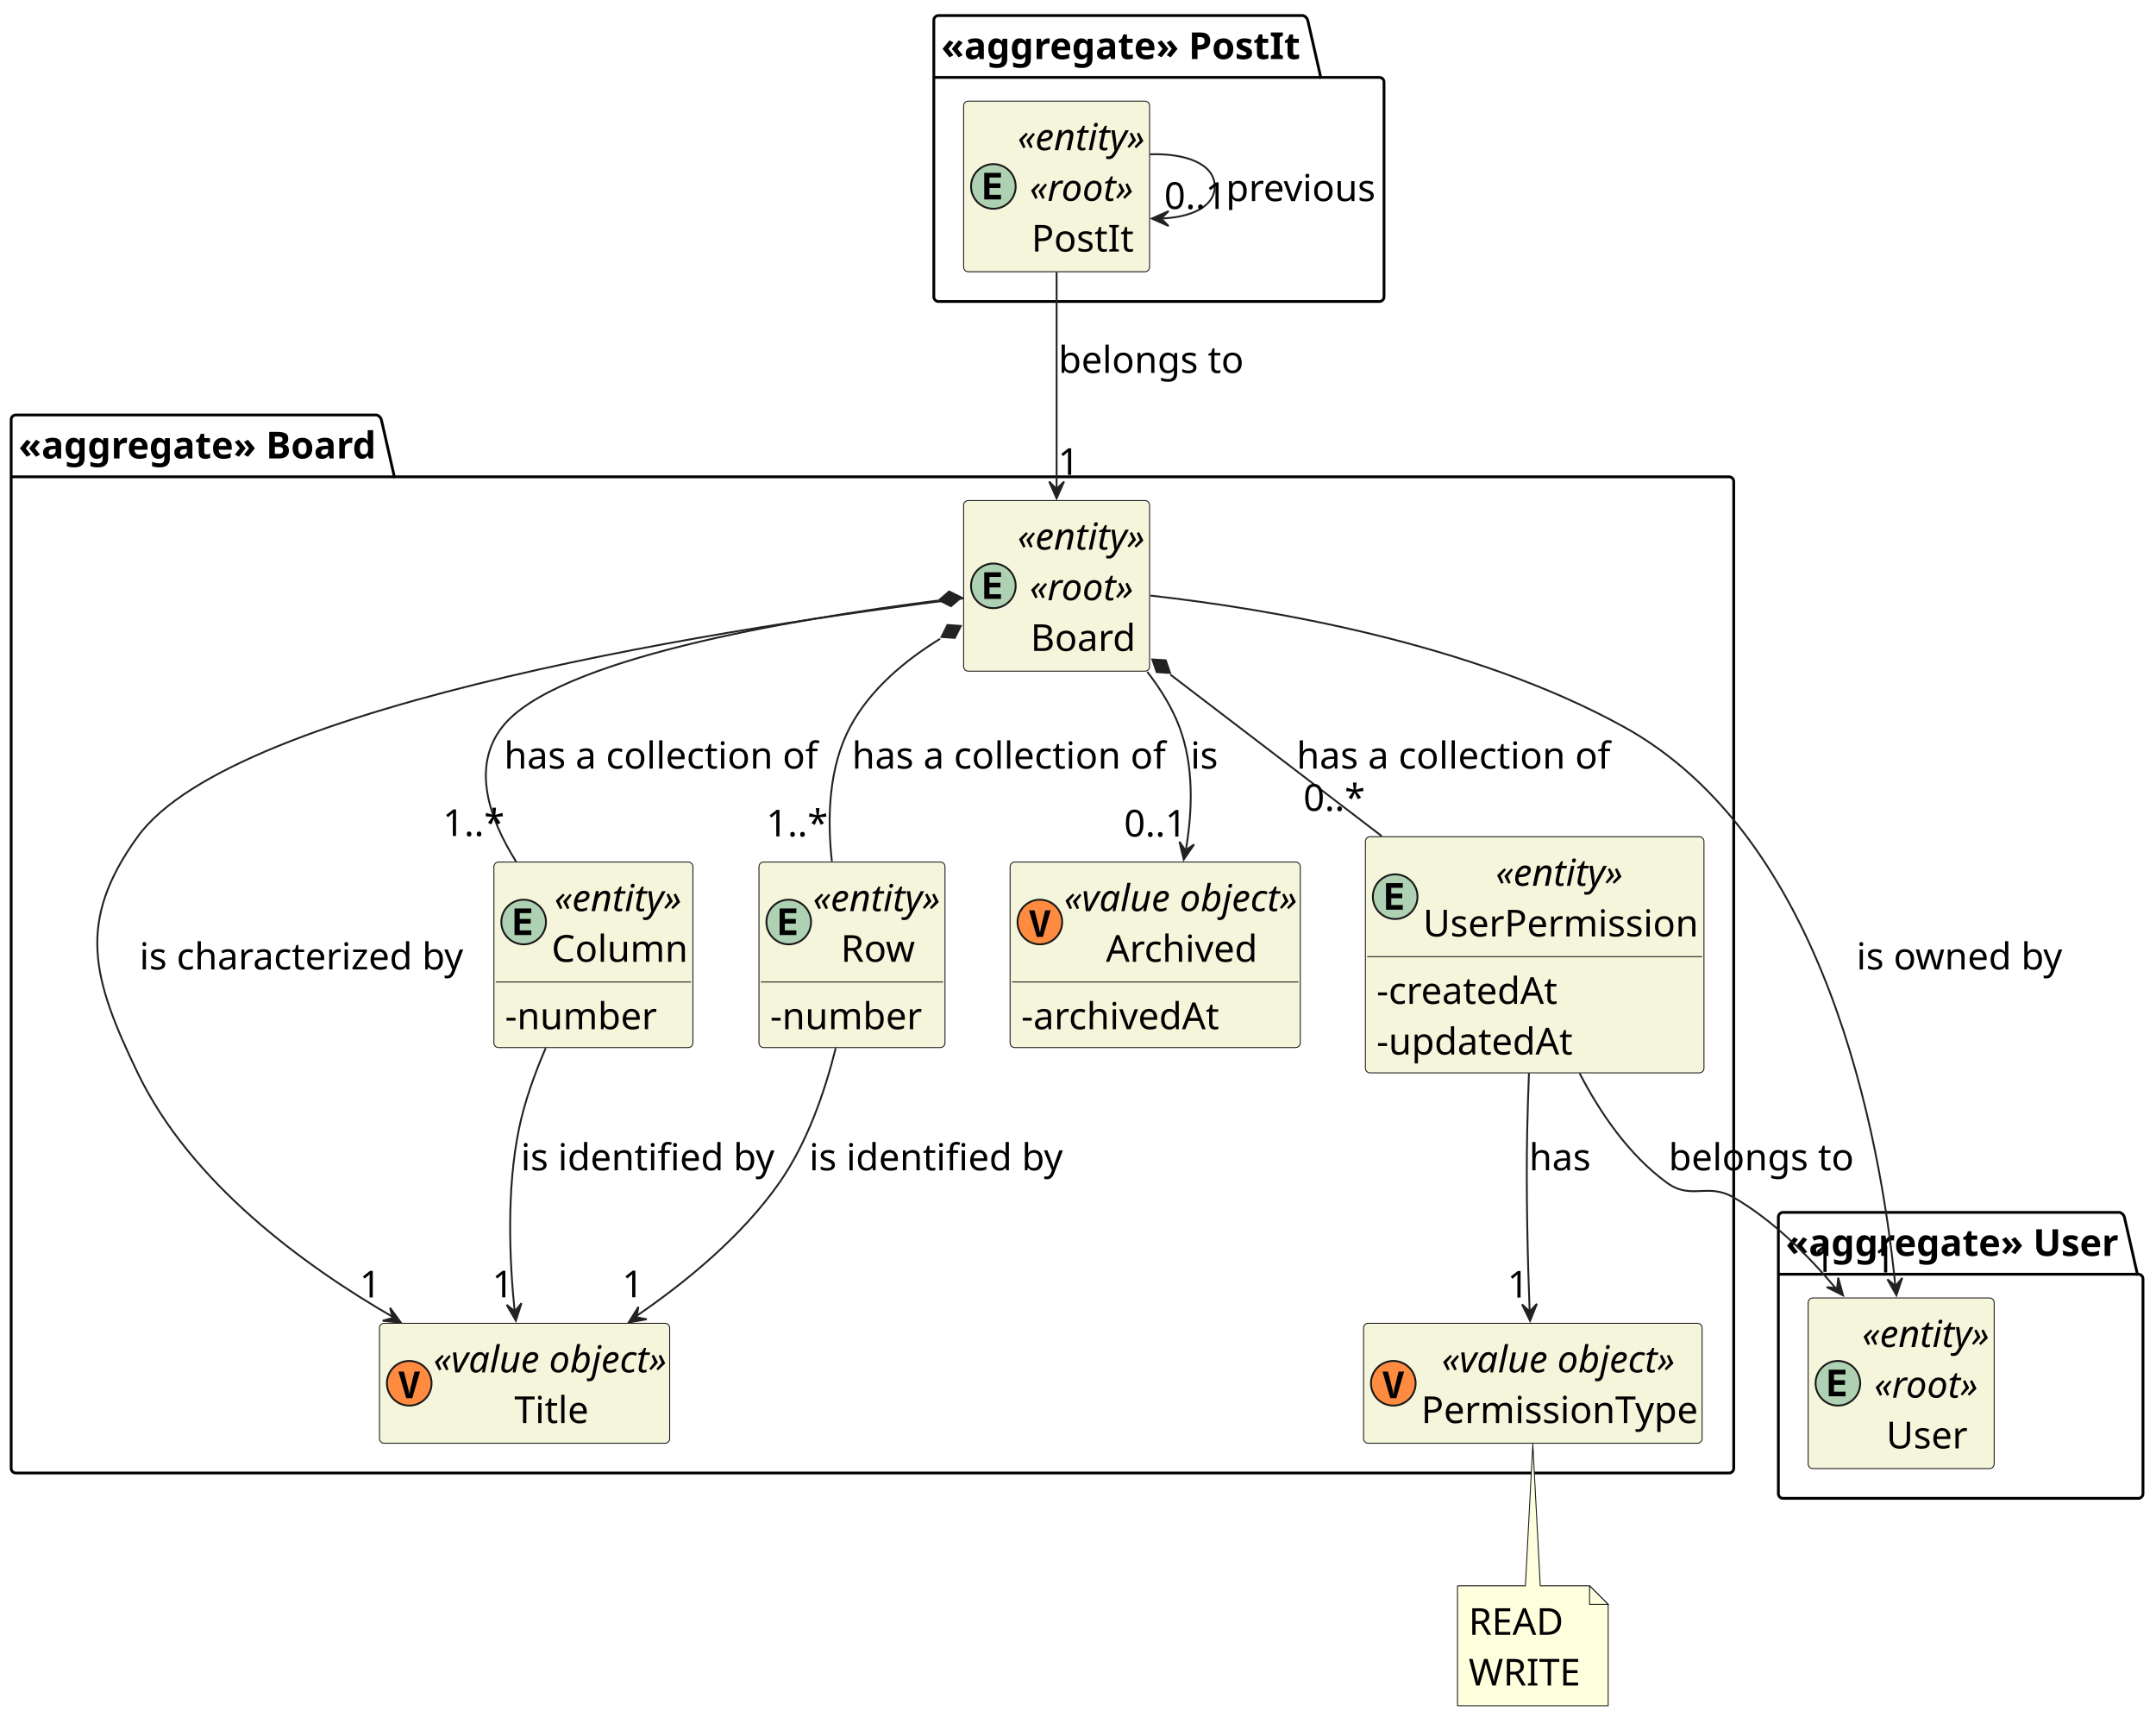
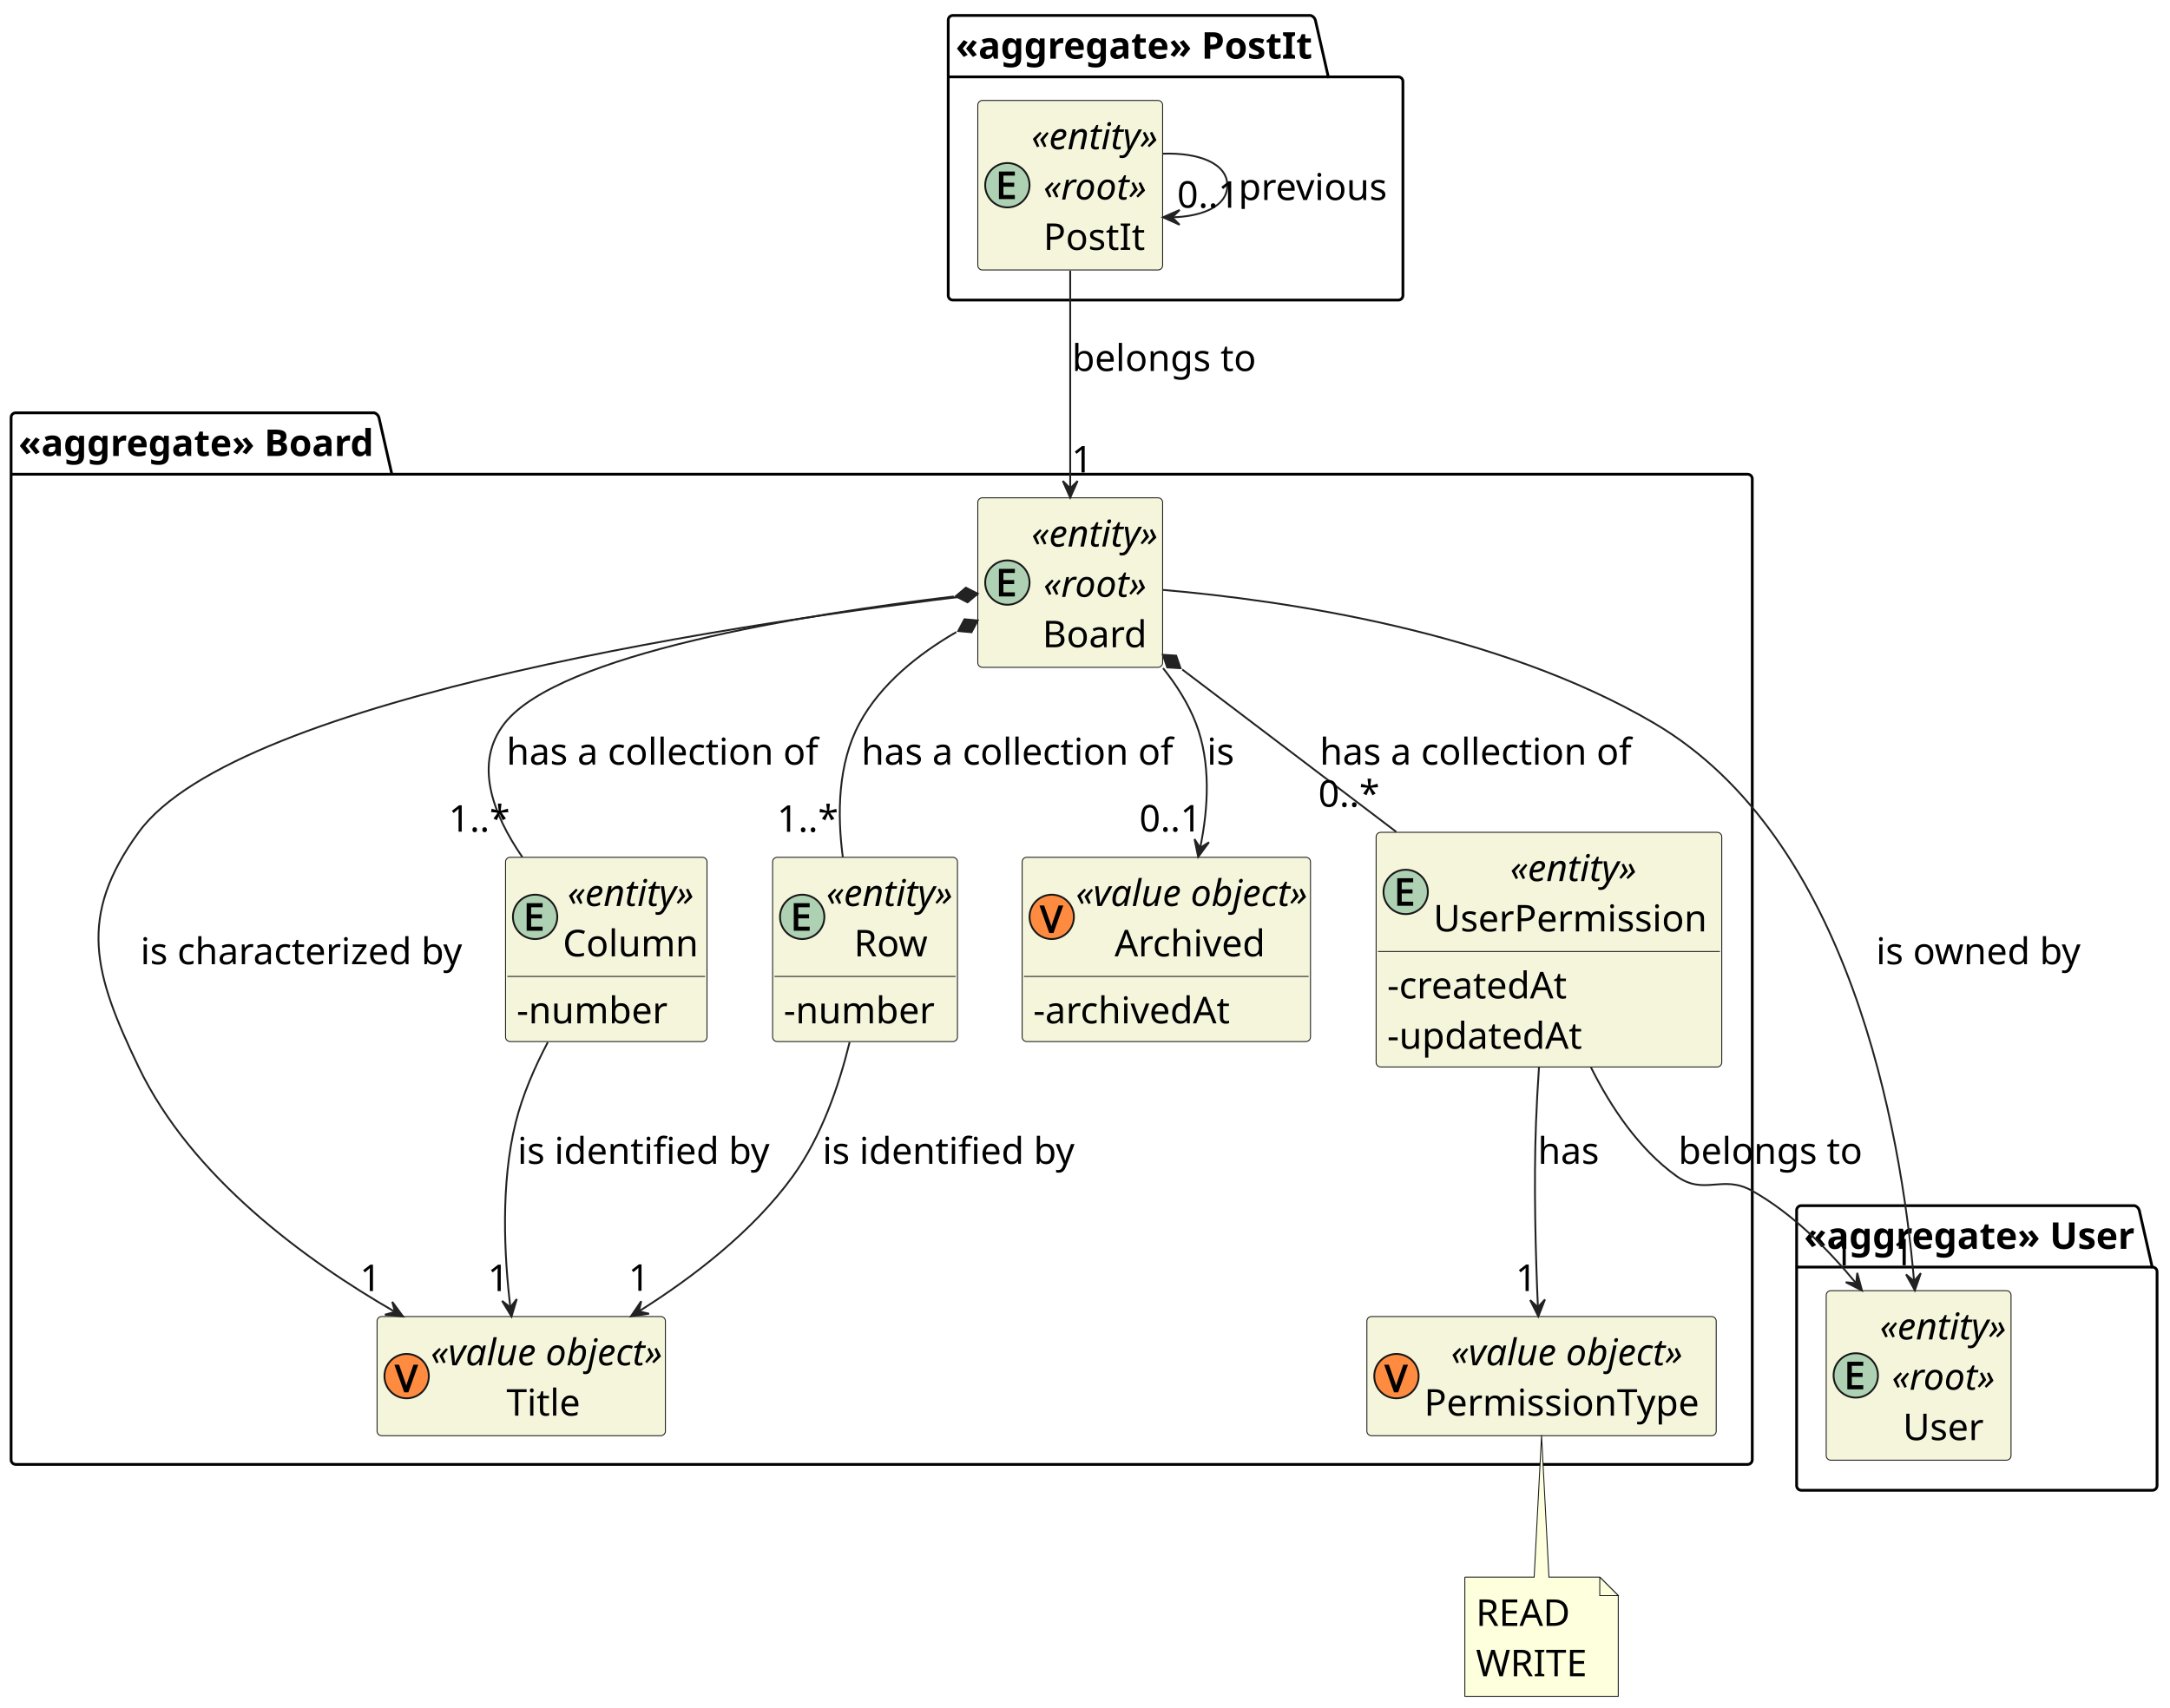
- <svg xmlns="http://www.w3.org/2000/svg" contentStyleType="text/css" height="923px" preserveAspectRatio="none" style="width:1159px;height:923px;background:#FFFFFF;" version="1.1" viewBox="0 0 1159 923" width="1159px" zoomAndPan="magnify">
+ <svg xmlns="http://www.w3.org/2000/svg" contentStyleType="text/css" height="924px" preserveAspectRatio="none" style="width:1174px;height:924px;background:#FFFFFF;" version="1.1" viewBox="0 0 1174 924" width="1174px" zoomAndPan="magnify">
  <defs />
  <g>
    <g id="cluster_&lt;&lt;aggregate&gt;&gt; Board">
-       <path d="M8.5,223.08 L202.5,223.08 A3.75,3.75 0 0 1 205,225.58 L212,256.32 L929.5,256.32 A2.5,2.5 0 0 1 932,258.82 L932,789.36 A2.5,2.5 0 0 1 929.5,791.86 L8.5,791.86 A2.5,2.5 0 0 1 6,789.36 L6,225.58 A2.5,2.5 0 0 1 8.5,223.08 " fill="none" style="stroke:#000000;stroke-width:1.5;" />
-       <line style="stroke:#000000;stroke-width:1.5;" x1="6" x2="212" y1="256.32" y2="256.32" />
-       <text fill="#000000" font-family="sans-serif" font-size="20" font-weight="bold" lengthAdjust="spacing" textLength="193" x="10" y="246.46">«aggregate» Board</text>
+       <path d="M8.5,223.36 L202.5,223.36 A3.75,3.75 0 0 1 205,225.86 L212,256.6 L945.5,256.6 A2.5,2.5 0 0 1 948,259.1 L948,789.86 A2.5,2.5 0 0 1 945.5,792.36 L8.5,792.36 A2.5,2.5 0 0 1 6,789.86 L6,225.86 A2.5,2.5 0 0 1 8.5,223.36 " fill="none" style="stroke:#000000;stroke-width:1.5;" />
+       <line style="stroke:#000000;stroke-width:1.5;" x1="6" x2="212" y1="256.6" y2="256.6" />
+       <text fill="#000000" font-family="sans-serif" font-size="20" font-weight="bold" lengthAdjust="spacing" textLength="193" x="10" y="246.74">«aggregate» Board</text>
    </g>
    <g id="cluster_&lt;&lt;aggregate&gt;&gt; PostIt">
-       <path d="M504.5,8.36 L700.5,8.36 A3.75,3.75 0 0 1 703,10.86 L710,41.6 L741.5,41.6 A2.5,2.5 0 0 1 744,44.1 L744,159.58 A2.5,2.5 0 0 1 741.5,162.08 L504.5,162.08 A2.5,2.5 0 0 1 502,159.58 L502,10.86 A2.5,2.5 0 0 1 504.5,8.36 " fill="none" style="stroke:#000000;stroke-width:1.5;" />
-       <line style="stroke:#000000;stroke-width:1.5;" x1="502" x2="710" y1="41.6" y2="41.6" />
-       <text fill="#000000" font-family="sans-serif" font-size="20" font-weight="bold" lengthAdjust="spacing" textLength="195" x="506" y="31.74">«aggregate» PostIt</text>
+       <path d="M515.5,8.36 L709.125,8.36 A3.75,3.75 0 0 1 711.625,10.86 L718.625,41.6 L756.5,41.6 A2.5,2.5 0 0 1 759,44.1 L759,159.86 A2.5,2.5 0 0 1 756.5,162.36 L515.5,162.36 A2.5,2.5 0 0 1 513,159.86 L513,10.86 A2.5,2.5 0 0 1 515.5,8.36 " fill="none" style="stroke:#000000;stroke-width:1.5;" />
+       <line style="stroke:#000000;stroke-width:1.5;" x1="513" x2="718.625" y1="41.6" y2="41.6" />
+       <text fill="#000000" font-family="sans-serif" font-size="20" font-weight="bold" lengthAdjust="spacing" textLength="192.625" x="517" y="31.74">«aggregate» PostIt</text>
    </g>
    <g id="cluster_&lt;&lt;aggregate&gt;&gt; User">
-       <path d="M958.5,651.76 L1139.5,651.76 A3.75,3.75 0 0 1 1142,654.26 L1149,685 L1149.5,685 A2.5,2.5 0 0 1 1152,687.5 L1152,802.98 A2.5,2.5 0 0 1 1149.5,805.48 L958.5,805.48 A2.5,2.5 0 0 1 956,802.98 L956,654.26 A2.5,2.5 0 0 1 958.5,651.76 " fill="none" style="stroke:#000000;stroke-width:1.5;" />
-       <line style="stroke:#000000;stroke-width:1.5;" x1="956" x2="1149" y1="685" y2="685" />
-       <text fill="#000000" font-family="sans-serif" font-size="20" font-weight="bold" lengthAdjust="spacing" textLength="180" x="960" y="675.14">«aggregate» User</text>
+       <path d="M974.5,652.36 L1154.875,652.36 A3.75,3.75 0 0 1 1157.375,654.86 L1164.375,685.6 L1164.5,685.6 A2.5,2.5 0 0 1 1167,688.1 L1167,803.86 A2.5,2.5 0 0 1 1164.5,806.36 L974.5,806.36 A2.5,2.5 0 0 1 972,803.86 L972,654.86 A2.5,2.5 0 0 1 974.5,652.36 " fill="none" style="stroke:#000000;stroke-width:1.5;" />
+       <line style="stroke:#000000;stroke-width:1.5;" x1="972" x2="1164.375" y1="685.6" y2="685.6" />
+       <text fill="#000000" font-family="sans-serif" font-size="20" font-weight="bold" lengthAdjust="spacing" textLength="179.375" x="976" y="675.74">«aggregate» User</text>
    </g>
    <g id="elem_Board">
-       <rect codeLine="37" fill="#F5F5DC" height="91.72" id="Board" rx="2.5" ry="2.5" style="stroke:#181818;stroke-width:0.5;" width="100" x="518" y="269.08" />
-       <ellipse cx="534" cy="314.94" fill="#ADD1B2" rx="12" ry="12" style="stroke:#181818;stroke-width:1.0;" />
-       <path d="M529.094,321.94 L529.094,307.659 L538.094,307.659 L538.094,310.159 L531.906,310.159 L531.906,313.284 L537.797,313.284 L537.797,315.784 L531.906,315.784 L531.906,319.44 L538.094,319.44 L538.094,321.94 L529.094,321.94 Z " fill="#000000" />
-       <text fill="#000000" font-family="sans-serif" font-size="20" font-style="italic" lengthAdjust="spacing" textLength="70" x="547" y="295.46">«entity»</text>
-       <text fill="#000000" font-family="sans-serif" font-size="20" font-style="italic" lengthAdjust="spacing" textLength="57" x="553.5" y="322.7">«root»</text>
-       <text fill="#000000" font-family="sans-serif" font-size="20" lengthAdjust="spacing" textLength="56" x="554" y="349.94">Board</text>
+       <rect codeLine="37" fill="#F5F5DC" height="91.72" id="Board" rx="2.5" ry="2.5" style="stroke:#181818;stroke-width:0.5;" width="100" x="529" y="269.36" />
+       <ellipse cx="545" cy="315.22" fill="#ADD1B2" rx="12" ry="12" style="stroke:#181818;stroke-width:1.0;" />
+       <path d="M549.047,322.72 L540.438,322.72 L540.438,307.814 L549.047,307.814 L549.047,310.017 L542.859,310.017 L542.859,313.861 L548.688,313.861 L548.688,316.033 L542.859,316.033 L542.859,320.517 L549.047,320.517 L549.047,322.72 Z " fill="#000000" />
+       <text fill="#000000" font-family="sans-serif" font-size="20" font-style="italic" lengthAdjust="spacing" textLength="70" x="558" y="295.74">«entity»</text>
+       <text fill="#000000" font-family="sans-serif" font-size="20" font-style="italic" lengthAdjust="spacing" textLength="57" x="564.5" y="322.98">«root»</text>
+       <text fill="#000000" font-family="sans-serif" font-size="20" lengthAdjust="spacing" textLength="58" x="564" y="350.22">Board</text>
    </g>
    <g id="elem_Title">
-       <rect codeLine="48" fill="#F5F5DC" height="64.48" id="Title" rx="2.5" ry="2.5" style="stroke:#181818;stroke-width:0.5;" width="156" x="204" y="711.38" />
-       <ellipse cx="220" cy="743.62" fill="#FF8B40" rx="12" ry="12" style="stroke:#181818;stroke-width:1.0;" />
-       <path d="M218.375,751.62 L214.203,737.339 L217.125,737.339 L219.297,745.823 Q219.406,746.136 219.531,746.745 Q219.656,747.339 219.781,747.964 Q219.906,748.573 219.953,749.026 L220.141,749.026 Q220.203,748.573 220.312,747.964 Q220.422,747.354 220.531,746.776 Q220.656,746.183 220.734,745.823 L222.844,737.339 L225.797,737.339 L221.625,751.62 L218.375,751.62 Z " fill="#000000" />
-       <text fill="#000000" font-family="sans-serif" font-size="20" font-style="italic" lengthAdjust="spacing" textLength="126" x="233" y="737.76">«value object»</text>
-       <text fill="#000000" font-family="sans-serif" font-size="20" lengthAdjust="spacing" textLength="39" x="276.5" y="765">Title</text>
+       <rect codeLine="48" fill="#F5F5DC" height="64.48" id="Title" rx="2.5" ry="2.5" style="stroke:#181818;stroke-width:0.5;" width="156" x="204" y="712.36" />
+       <ellipse cx="220" cy="744.6" fill="#FF8B40" rx="12" ry="12" style="stroke:#181818;stroke-width:1.0;" />
+       <path d="M226.25,738.444 L220.938,753.35 L218.688,753.35 L213.375,738.444 L215.906,738.444 L219.203,747.803 Q219.422,748.397 219.578,748.944 Q219.75,749.491 219.875,749.991 Q220.016,750.475 219.812,750.522 Q219.594,750.491 219.734,749.975 Q219.875,749.459 220.047,748.928 Q220.219,748.381 220.422,747.772 L223.688,738.444 L226.25,738.444 Z " fill="#000000" />
+       <text fill="#000000" font-family="sans-serif" font-size="20" font-style="italic" lengthAdjust="spacing" textLength="126" x="233" y="738.74">«value object»</text>
+       <text fill="#000000" font-family="sans-serif" font-size="20" lengthAdjust="spacing" textLength="44" x="274" y="765.98">Title</text>
    </g>
    <g id="elem_Column">
-       <rect codeLine="40" fill="#F5F5DC" height="99.72" id="Column" rx="2.5" ry="2.5" style="stroke:#181818;stroke-width:0.5;" width="107" x="265.5" y="463.42" />
-       <ellipse cx="281.5" cy="495.66" fill="#ADD1B2" rx="12" ry="12" style="stroke:#181818;stroke-width:1.0;" />
-       <path d="M276.594,502.66 L276.594,488.379 L285.594,488.379 L285.594,490.879 L279.406,490.879 L279.406,494.004 L285.297,494.004 L285.297,496.504 L279.406,496.504 L279.406,500.16 L285.594,500.16 L285.594,502.66 L276.594,502.66 Z " fill="#000000" />
-       <text fill="#000000" font-family="sans-serif" font-size="20" font-style="italic" lengthAdjust="spacing" textLength="70" x="298" y="489.8">«entity»</text>
-       <text fill="#000000" font-family="sans-serif" font-size="20" lengthAdjust="spacing" textLength="73" x="296.5" y="517.04">Column</text>
-       <line style="stroke:#181818;stroke-width:0.5;" x1="266.5" x2="371.5" y1="527.9" y2="527.9" />
-       <text fill="#000000" font-family="sans-serif" font-size="20" lengthAdjust="spacing" textLength="80" x="271.5" y="553.28">-number</text>
+       <rect codeLine="40" fill="#F5F5DC" height="99.72" id="Column" rx="2.5" ry="2.5" style="stroke:#181818;stroke-width:0.5;" width="109" x="273.5" y="463.86" />
+       <ellipse cx="289.5" cy="496.1" fill="#ADD1B2" rx="12" ry="12" style="stroke:#181818;stroke-width:1.0;" />
+       <path d="M293.547,503.6 L284.938,503.6 L284.938,488.694 L293.547,488.694 L293.547,490.897 L287.359,490.897 L287.359,494.741 L293.188,494.741 L293.188,496.913 L287.359,496.913 L287.359,501.397 L293.547,501.397 L293.547,503.6 Z " fill="#000000" />
+       <text fill="#000000" font-family="sans-serif" font-size="20" font-style="italic" lengthAdjust="spacing" textLength="70" x="307" y="490.24">«entity»</text>
+       <text fill="#000000" font-family="sans-serif" font-size="20" lengthAdjust="spacing" textLength="75" x="304.5" y="517.48">Column</text>
+       <line style="stroke:#181818;stroke-width:0.5;" x1="274.5" x2="381.5" y1="528.34" y2="528.34" />
+       <text fill="#000000" font-family="sans-serif" font-size="20" lengthAdjust="spacing" textLength="85" x="279.5" y="553.72">-number</text>
    </g>
    <g id="elem_Row">
-       <rect codeLine="44" fill="#F5F5DC" height="99.72" id="Row" rx="2.5" ry="2.5" style="stroke:#181818;stroke-width:0.5;" width="100" x="408" y="463.42" />
-       <ellipse cx="424" cy="495.66" fill="#ADD1B2" rx="12" ry="12" style="stroke:#181818;stroke-width:1.0;" />
-       <path d="M419.094,502.66 L419.094,488.379 L428.094,488.379 L428.094,490.879 L421.906,490.879 L421.906,494.004 L427.797,494.004 L427.797,496.504 L421.906,496.504 L421.906,500.16 L428.094,500.16 L428.094,502.66 L419.094,502.66 Z " fill="#000000" />
-       <text fill="#000000" font-family="sans-serif" font-size="20" font-style="italic" lengthAdjust="spacing" textLength="70" x="437" y="489.8">«entity»</text>
-       <text fill="#000000" font-family="sans-serif" font-size="20" lengthAdjust="spacing" textLength="40" x="452" y="517.04">Row</text>
-       <line style="stroke:#181818;stroke-width:0.5;" x1="409" x2="507" y1="527.9" y2="527.9" />
-       <text fill="#000000" font-family="sans-serif" font-size="20" lengthAdjust="spacing" textLength="80" x="414" y="553.28">-number</text>
+       <rect codeLine="44" fill="#F5F5DC" height="99.72" id="Row" rx="2.5" ry="2.5" style="stroke:#181818;stroke-width:0.5;" width="100" x="418" y="463.86" />
+       <ellipse cx="434" cy="496.1" fill="#ADD1B2" rx="12" ry="12" style="stroke:#181818;stroke-width:1.0;" />
+       <path d="M438.047,503.6 L429.438,503.6 L429.438,488.694 L438.047,488.694 L438.047,490.897 L431.859,490.897 L431.859,494.741 L437.688,494.741 L437.688,496.913 L431.859,496.913 L431.859,501.397 L438.047,501.397 L438.047,503.6 Z " fill="#000000" />
+       <text fill="#000000" font-family="sans-serif" font-size="20" font-style="italic" lengthAdjust="spacing" textLength="70" x="447" y="490.24">«entity»</text>
+       <text fill="#000000" font-family="sans-serif" font-size="20" lengthAdjust="spacing" textLength="40" x="462" y="517.48">Row</text>
+       <line style="stroke:#181818;stroke-width:0.5;" x1="419" x2="517" y1="528.34" y2="528.34" />
+       <text fill="#000000" font-family="sans-serif" font-size="20" lengthAdjust="spacing" textLength="85" x="424" y="553.72">-number</text>
    </g>
    <g id="elem_Archived">
-       <rect codeLine="50" fill="#F5F5DC" height="99.72" id="Archived" rx="2.5" ry="2.5" style="stroke:#181818;stroke-width:0.5;" width="156" x="543" y="463.42" />
-       <ellipse cx="559" cy="495.66" fill="#FF8B40" rx="12" ry="12" style="stroke:#181818;stroke-width:1.0;" />
-       <path d="M557.375,503.66 L553.203,489.379 L556.125,489.379 L558.297,497.863 Q558.406,498.176 558.531,498.785 Q558.656,499.379 558.781,500.004 Q558.906,500.613 558.953,501.066 L559.141,501.066 Q559.203,500.613 559.312,500.004 Q559.422,499.394 559.531,498.816 Q559.656,498.223 559.734,497.863 L561.844,489.379 L564.797,489.379 L560.625,503.66 L557.375,503.66 Z " fill="#000000" />
-       <text fill="#000000" font-family="sans-serif" font-size="20" font-style="italic" lengthAdjust="spacing" textLength="126" x="572" y="489.8">«value object»</text>
-       <text fill="#000000" font-family="sans-serif" font-size="20" lengthAdjust="spacing" textLength="81" x="594.5" y="517.04">Archived</text>
-       <line style="stroke:#181818;stroke-width:0.5;" x1="544" x2="698" y1="527.9" y2="527.9" />
-       <text fill="#000000" font-family="sans-serif" font-size="20" lengthAdjust="spacing" textLength="105" x="549" y="553.28">-archivedAt</text>
+       <rect codeLine="50" fill="#F5F5DC" height="99.72" id="Archived" rx="2.5" ry="2.5" style="stroke:#181818;stroke-width:0.5;" width="156" x="553" y="463.86" />
+       <ellipse cx="569" cy="496.1" fill="#FF8B40" rx="12" ry="12" style="stroke:#181818;stroke-width:1.0;" />
+       <path d="M575.25,489.944 L569.938,504.85 L567.688,504.85 L562.375,489.944 L564.906,489.944 L568.203,499.303 Q568.422,499.897 568.578,500.444 Q568.75,500.991 568.875,501.491 Q569.016,501.975 568.812,502.022 Q568.594,501.991 568.734,501.475 Q568.875,500.959 569.047,500.428 Q569.219,499.881 569.422,499.272 L572.688,489.944 L575.25,489.944 Z " fill="#000000" />
+       <text fill="#000000" font-family="sans-serif" font-size="20" font-style="italic" lengthAdjust="spacing" textLength="126" x="582" y="490.24">«value object»</text>
+       <text fill="#000000" font-family="sans-serif" font-size="20" lengthAdjust="spacing" textLength="84" x="603" y="517.48">Archived</text>
+       <line style="stroke:#181818;stroke-width:0.5;" x1="554" x2="708" y1="528.34" y2="528.34" />
+       <text fill="#000000" font-family="sans-serif" font-size="20" lengthAdjust="spacing" textLength="110" x="559" y="553.72">-archivedAt</text>
    </g>
    <g id="elem_UserPermission">
-       <rect codeLine="54" fill="#F5F5DC" height="126.96" id="UserPermission" rx="2.5" ry="2.5" style="stroke:#181818;stroke-width:0.5;" width="182" x="734" y="449.8" />
-       <ellipse cx="750" cy="482.04" fill="#ADD1B2" rx="12" ry="12" style="stroke:#181818;stroke-width:1.0;" />
-       <path d="M745.094,489.04 L745.094,474.759 L754.094,474.759 L754.094,477.259 L747.906,477.259 L747.906,480.384 L753.797,480.384 L753.797,482.884 L747.906,482.884 L747.906,486.54 L754.094,486.54 L754.094,489.04 L745.094,489.04 Z " fill="#000000" />
-       <text fill="#000000" font-family="sans-serif" font-size="20" font-style="italic" lengthAdjust="spacing" textLength="70" x="804" y="476.18">«entity»</text>
-       <text fill="#000000" font-family="sans-serif" font-size="20" lengthAdjust="spacing" textLength="148" x="765" y="503.42">UserPermission</text>
-       <line style="stroke:#181818;stroke-width:0.5;" x1="735" x2="915" y1="514.28" y2="514.28" />
-       <text fill="#000000" font-family="sans-serif" font-size="20" lengthAdjust="spacing" textLength="96" x="740" y="539.66">-createdAt</text>
-       <text fill="#000000" font-family="sans-serif" font-size="20" lengthAdjust="spacing" textLength="103" x="740" y="566.9">-updatedAt</text>
+       <rect codeLine="54" fill="#F5F5DC" height="126.96" id="UserPermission" rx="2.5" ry="2.5" style="stroke:#181818;stroke-width:0.5;" width="187" x="744.5" y="450.36" />
+       <ellipse cx="760.5" cy="482.6" fill="#ADD1B2" rx="12" ry="12" style="stroke:#181818;stroke-width:1.0;" />
+       <path d="M764.547,490.1 L755.938,490.1 L755.938,475.194 L764.547,475.194 L764.547,477.397 L758.359,477.397 L758.359,481.241 L764.188,481.241 L764.188,483.413 L758.359,483.413 L758.359,487.897 L764.547,487.897 L764.547,490.1 Z " fill="#000000" />
+       <text fill="#000000" font-family="sans-serif" font-size="20" font-style="italic" lengthAdjust="spacing" textLength="70" x="817" y="476.74">«entity»</text>
+       <text fill="#000000" font-family="sans-serif" font-size="20" lengthAdjust="spacing" textLength="153" x="775.5" y="503.98">UserPermission</text>
+       <line style="stroke:#181818;stroke-width:0.5;" x1="745.5" x2="930.5" y1="514.84" y2="514.84" />
+       <text fill="#000000" font-family="sans-serif" font-size="20" lengthAdjust="spacing" textLength="100" x="750.5" y="540.22">-createdAt</text>
+       <text fill="#000000" font-family="sans-serif" font-size="20" lengthAdjust="spacing" textLength="110" x="750.5" y="567.46">-updatedAt</text>
    </g>
    <g id="elem_PermissionType">
-       <rect codeLine="59" fill="#F5F5DC" height="64.48" id="PermissionType" rx="2.5" ry="2.5" style="stroke:#181818;stroke-width:0.5;" width="182" x="733" y="711.38" />
-       <ellipse cx="749" cy="743.62" fill="#FF8B40" rx="12" ry="12" style="stroke:#181818;stroke-width:1.0;" />
-       <path d="M747.375,751.62 L743.203,737.339 L746.125,737.339 L748.297,745.823 Q748.406,746.136 748.531,746.745 Q748.656,747.339 748.781,747.964 Q748.906,748.573 748.953,749.026 L749.141,749.026 Q749.203,748.573 749.312,747.964 Q749.422,747.354 749.531,746.776 Q749.656,746.183 749.734,745.823 L751.844,737.339 L754.797,737.339 L750.625,751.62 L747.375,751.62 Z " fill="#000000" />
-       <text fill="#000000" font-family="sans-serif" font-size="20" font-style="italic" lengthAdjust="spacing" textLength="126" x="775" y="737.76">«value object»</text>
-       <text fill="#000000" font-family="sans-serif" font-size="20" lengthAdjust="spacing" textLength="148" x="764" y="765">PermissionType</text>
+       <rect codeLine="59" fill="#F5F5DC" height="64.48" id="PermissionType" rx="2.5" ry="2.5" style="stroke:#181818;stroke-width:0.5;" width="189" x="739.5" y="712.36" />
+       <ellipse cx="755.5" cy="744.6" fill="#FF8B40" rx="12" ry="12" style="stroke:#181818;stroke-width:1.0;" />
+       <path d="M761.75,738.444 L756.438,753.35 L754.188,753.35 L748.875,738.444 L751.406,738.444 L754.703,747.803 Q754.922,748.397 755.078,748.944 Q755.25,749.491 755.375,749.991 Q755.516,750.475 755.312,750.522 Q755.094,750.491 755.234,749.975 Q755.375,749.459 755.547,748.928 Q755.719,748.381 755.922,747.772 L759.188,738.444 L761.75,738.444 Z " fill="#000000" />
+       <text fill="#000000" font-family="sans-serif" font-size="20" font-style="italic" lengthAdjust="spacing" textLength="126" x="785" y="738.74">«value object»</text>
+       <text fill="#000000" font-family="sans-serif" font-size="20" lengthAdjust="spacing" textLength="155" x="770.5" y="765.98">PermissionType</text>
    </g>
    <g id="elem_PostIt">
-       <rect codeLine="31" fill="#F5F5DC" height="91.72" id="PostIt" rx="2.5" ry="2.5" style="stroke:#181818;stroke-width:0.5;" width="100" x="518" y="54.36" />
-       <ellipse cx="534" cy="100.22" fill="#ADD1B2" rx="12" ry="12" style="stroke:#181818;stroke-width:1.0;" />
-       <path d="M529.094,107.22 L529.094,92.939 L538.094,92.939 L538.094,95.439 L531.906,95.439 L531.906,98.564 L537.797,98.564 L537.797,101.064 L531.906,101.064 L531.906,104.72 L538.094,104.72 L538.094,107.22 L529.094,107.22 Z " fill="#000000" />
-       <text fill="#000000" font-family="sans-serif" font-size="20" font-style="italic" lengthAdjust="spacing" textLength="70" x="547" y="80.74">«entity»</text>
-       <text fill="#000000" font-family="sans-serif" font-size="20" font-style="italic" lengthAdjust="spacing" textLength="57" x="553.5" y="107.98">«root»</text>
-       <text fill="#000000" font-family="sans-serif" font-size="20" lengthAdjust="spacing" textLength="55" x="554.5" y="135.22">PostIt</text>
+       <rect codeLine="31" fill="#F5F5DC" height="91.72" id="PostIt" rx="2.5" ry="2.5" style="stroke:#181818;stroke-width:0.5;" width="100" x="529" y="54.36" />
+       <ellipse cx="545" cy="100.22" fill="#ADD1B2" rx="12" ry="12" style="stroke:#181818;stroke-width:1.0;" />
+       <path d="M549.047,107.72 L540.438,107.72 L540.438,92.814 L549.047,92.814 L549.047,95.017 L542.859,95.017 L542.859,98.861 L548.688,98.861 L548.688,101.032 L542.859,101.032 L542.859,105.517 L549.047,105.517 L549.047,107.72 Z " fill="#000000" />
+       <text fill="#000000" font-family="sans-serif" font-size="20" font-style="italic" lengthAdjust="spacing" textLength="70" x="558" y="80.74">«entity»</text>
+       <text fill="#000000" font-family="sans-serif" font-size="20" font-style="italic" lengthAdjust="spacing" textLength="57" x="564.5" y="107.98">«root»</text>
+       <text fill="#000000" font-family="sans-serif" font-size="20" lengthAdjust="spacing" textLength="57" x="564.5" y="135.22">PostIt</text>
    </g>
    <g id="elem_User">
-       <rect codeLine="34" fill="#F5F5DC" height="91.72" id="User" rx="2.5" ry="2.5" style="stroke:#181818;stroke-width:0.5;" width="100" x="972" y="697.76" />
-       <ellipse cx="988" cy="743.62" fill="#ADD1B2" rx="12" ry="12" style="stroke:#181818;stroke-width:1.0;" />
-       <path d="M983.094,750.62 L983.094,736.339 L992.094,736.339 L992.094,738.839 L985.906,738.839 L985.906,741.964 L991.797,741.964 L991.797,744.464 L985.906,744.464 L985.906,748.12 L992.094,748.12 L992.094,750.62 L983.094,750.62 Z " fill="#000000" />
-       <text fill="#000000" font-family="sans-serif" font-size="20" font-style="italic" lengthAdjust="spacing" textLength="70" x="1001" y="724.14">«entity»</text>
-       <text fill="#000000" font-family="sans-serif" font-size="20" font-style="italic" lengthAdjust="spacing" textLength="57" x="1007.5" y="751.38">«root»</text>
-       <text fill="#000000" font-family="sans-serif" font-size="20" lengthAdjust="spacing" textLength="44" x="1014" y="778.62">User</text>
+       <rect codeLine="34" fill="#F5F5DC" height="91.72" id="User" rx="2.5" ry="2.5" style="stroke:#181818;stroke-width:0.5;" width="100" x="988" y="698.36" />
+       <ellipse cx="1004" cy="744.22" fill="#ADD1B2" rx="12" ry="12" style="stroke:#181818;stroke-width:1.0;" />
+       <path d="M1008.047,751.72 L999.438,751.72 L999.438,736.814 L1008.047,736.814 L1008.047,739.017 L1001.859,739.017 L1001.859,742.861 L1007.688,742.861 L1007.688,745.033 L1001.859,745.033 L1001.859,749.517 L1008.047,749.517 L1008.047,751.72 Z " fill="#000000" />
+       <text fill="#000000" font-family="sans-serif" font-size="20" font-style="italic" lengthAdjust="spacing" textLength="70" x="1017" y="724.74">«entity»</text>
+       <text fill="#000000" font-family="sans-serif" font-size="20" font-style="italic" lengthAdjust="spacing" textLength="57" x="1023.5" y="751.98">«root»</text>
+       <text fill="#000000" font-family="sans-serif" font-size="20" lengthAdjust="spacing" textLength="45" x="1029.5" y="779.22">User</text>
    </g>
    <g id="elem_GMN14">
-       <path d="M783.5,852.48 L783.5,916.96 A0,0 0 0 0 783.5,916.96 L864.5,916.96 A0,0 0 0 0 864.5,916.96 L864.5,862.48 L854.5,852.48 L828,852.48 L824,776.18 L820,852.48 L783.5,852.48 A0,0 0 0 0 783.5,852.48 " fill="#FEFFDD" style="stroke:#181818;stroke-width:0.5;" />
-       <path d="M854.5,852.48 L854.5,862.48 L864.5,862.48 L854.5,852.48 " fill="#FEFFDD" style="stroke:#181818;stroke-width:0.5;" />
-       <text fill="#000000" font-family="sans-serif" font-size="20" lengthAdjust="spacing" textLength="51" x="789.5" y="878.86">READ</text>
-       <text fill="#000000" font-family="sans-serif" font-size="20" lengthAdjust="spacing" textLength="60" x="789.5" y="906.1">WRITE</text>
+       <path d="M792.5,853.36 L792.5,917.84 A0,0 0 0 0 792.5,917.84 L875.5,917.84 A0,0 0 0 0 875.5,917.84 L875.5,863.36 L865.5,853.36 L838,853.36 L834,776.55 L830,853.36 L792.5,853.36 A0,0 0 0 0 792.5,853.36 " fill="#FEFFDD" style="stroke:#181818;stroke-width:0.5;" />
+       <path d="M865.5,853.36 L865.5,863.36 L875.5,863.36 L865.5,853.36 " fill="#FEFFDD" style="stroke:#181818;stroke-width:0.5;" />
+       <text fill="#000000" font-family="sans-serif" font-size="20" lengthAdjust="spacing" textLength="50" x="798.5" y="879.74">READ</text>
+       <text fill="#000000" font-family="sans-serif" font-size="20" lengthAdjust="spacing" textLength="62" x="798.5" y="906.98">WRITE</text>
    </g>
    <g id="link_Board_Title">
-       <path codeLine="67" d="M517.93,321.64 C403.08,335.88 126.53,377.17 74,449.8 C40.93,495.52 49.52,525.92 74,576.76 C102.38,635.7 163.03,680.19 211.55,708.18 " fill="none" id="Board-to-Title" style="stroke:#222222;stroke-width:1.0;" />
-       <polygon fill="#222222" points="215.5,711,209.676,703.058,211.161,708.516,205.702,710.001,215.5,711" style="stroke:#222222;stroke-width:1.0;" />
-       <text fill="#000000" font-family="sans-serif" font-size="20" lengthAdjust="spacing" textLength="172" x="75" y="521.16">is characterized by</text>
-       <text fill="#000000" font-family="sans-serif" font-size="20" lengthAdjust="spacing" textLength="11" x="193.297" y="697.474">1</text>
+       <path codeLine="67" d="M528.79,321.8 C412.16,335.61 128.78,376.26 75,450.36 C41.84,496.04 50.58,526.47 75,577.36 C103.58,636.92 165.11,681.85 213.7,709.84 " fill="none" id="Board-to-Title" style="stroke:#222222;stroke-width:1.0;" />
+       <polygon fill="#222222" points="218.06,712.33,212.216,704.402,213.714,709.857,208.26,711.355,218.06,712.33" style="stroke:#222222;stroke-width:1.0;" />
+       <text fill="#000000" font-family="sans-serif" font-size="20" lengthAdjust="spacing" textLength="179" x="76" y="521.74">is characterized by</text>
+       <text fill="#000000" font-family="sans-serif" font-size="20" lengthAdjust="spacing" textLength="11" x="194.691" y="698.579">1</text>
    </g>
    <g id="link_Board_Column">
-       <path codeLine="68" d="M504.07,322.87 C425.33,332.88 298.47,354.29 270,390.8 C253.43,412.05 262.7,439.66 277.43,463.18 " fill="none" id="Board-backto-Column" style="stroke:#222222;stroke-width:1.0;" />
-       <polygon fill="#222222" points="516.7,321.19,510.257,317.951,504.789,322.652,511.232,325.891,516.7,321.19" style="stroke:#222222;stroke-width:1.0;" />
-       <text fill="#000000" font-family="sans-serif" font-size="20" lengthAdjust="spacing" textLength="167" x="271" y="413.18">has a collection of</text>
-       <text fill="#000000" font-family="sans-serif" font-size="20" lengthAdjust="spacing" textLength="32" x="238.054" y="449.427">1..*</text>
+       <path codeLine="68" d="M516.02,322.75 C435.41,332.37 302.62,353.6 273,391.36 C256.14,412.86 266.5,440.35 282.58,463.75 " fill="none" id="Board-backto-Column" style="stroke:#222222;stroke-width:1.0;" />
+       <polygon fill="#222222" points="528.97,321.25,522.549,317.969,517.05,322.635,523.472,325.916,528.97,321.25" style="stroke:#222222;stroke-width:1.0;" />
+       <text fill="#000000" font-family="sans-serif" font-size="20" lengthAdjust="spacing" textLength="172" x="274" y="413.74">has a collection of</text>
+       <text fill="#000000" font-family="sans-serif" font-size="20" lengthAdjust="spacing" textLength="32" x="242.711" y="450.013">1..*</text>
    </g>
    <g id="link_Board_Row">
-       <path codeLine="69" d="M505.37,343.42 C486.34,355.11 467.66,370.76 457,390.8 C445.41,412.59 444.63,439.83 447.19,463 " fill="none" id="Board-backto-Row" style="stroke:#222222;stroke-width:1.0;" />
-       <polygon fill="#222222" points="516.52,336.48,509.326,335.981,506.099,342.429,513.293,342.928,516.52,336.48" style="stroke:#222222;stroke-width:1.0;" />
-       <text fill="#000000" font-family="sans-serif" font-size="20" lengthAdjust="spacing" textLength="167" x="458" y="413.18">has a collection of</text>
-       <text fill="#000000" font-family="sans-serif" font-size="20" lengthAdjust="spacing" textLength="32" x="411.923" y="449.621">1..*</text>
+       <path codeLine="69" d="M517.35,342.02 C496.91,353.85 476.47,370.08 465,391.36 C453.23,413.18 452.9,440.57 455.98,463.81 " fill="none" id="Board-backto-Row" style="stroke:#222222;stroke-width:1.0;" />
+       <polygon fill="#222222" points="528.97,335.73,521.789,335.068,518.417,341.442,525.597,342.104,528.97,335.73" style="stroke:#222222;stroke-width:1.0;" />
+       <text fill="#000000" font-family="sans-serif" font-size="20" lengthAdjust="spacing" textLength="172" x="466" y="413.74">has a collection of</text>
+       <text fill="#000000" font-family="sans-serif" font-size="20" lengthAdjust="spacing" textLength="32" x="420.39" y="450.081">1..*</text>
    </g>
    <g id="link_Board_UserPermission">
-       <path codeLine="70" d="M629.18,362.68 C663.17,388.64 705.91,421.3 742.78,449.47 " fill="none" id="Board-backto-UserPermission" style="stroke:#222222;stroke-width:1.0;" />
-       <polygon fill="#222222" points="619.47,354.5,621.812,361.32,629.008,361.782,626.666,354.962,619.47,354.5" style="stroke:#222222;stroke-width:1.0;" />
-       <text fill="#000000" font-family="sans-serif" font-size="20" lengthAdjust="spacing" textLength="167" x="697" y="413.18">has a collection of</text>
-       <text fill="#000000" font-family="sans-serif" font-size="20" lengthAdjust="spacing" textLength="32" x="700.651" y="435.89">0..*</text>
+       <path codeLine="70" d="M639.6,362.25 C652.29,371.87 665.58,381.94 678,391.36 C703.15,410.44 730.51,431.21 755.38,450.09 " fill="none" id="Board-backto-UserPermission" style="stroke:#222222;stroke-width:1.0;" />
+       <polygon fill="#222222" points="629.12,354.31,631.487,361.122,638.685,361.556,636.318,354.745,629.12,354.31" style="stroke:#222222;stroke-width:1.0;" />
+       <text fill="#000000" font-family="sans-serif" font-size="20" lengthAdjust="spacing" textLength="172" x="714" y="413.74">has a collection of</text>
+       <text fill="#000000" font-family="sans-serif" font-size="20" lengthAdjust="spacing" textLength="32" x="713.21" y="436.516">0..*</text>
    </g>
    <g id="link_UserPermission_PermissionType">
-       <path codeLine="72" d="M821.92,576.95 C821.54,586.92 821.21,597.12 821,606.76 C820.28,640.12 821.27,678.09 822.3,705.39 " fill="none" id="UserPermission-to-PermissionType" style="stroke:#222222;stroke-width:1.0;" />
-       <polygon fill="#222222" points="822.52,710.05,826.183,700.908,822.334,705.053,818.189,701.205,822.52,710.05" style="stroke:#222222;stroke-width:1.0;" />
-       <text fill="#000000" font-family="sans-serif" font-size="20" lengthAdjust="spacing" textLength="33" x="822" y="629.14">has</text>
-       <text fill="#000000" font-family="sans-serif" font-size="20" lengthAdjust="spacing" textLength="11" x="810.32" y="697.532">1</text>
+       <path codeLine="72" d="M832.61,577.52 C831.94,587.49 831.36,597.7 831,607.36 C829.73,641.1 830.81,679.57 832.02,706.97 " fill="none" id="UserPermission-to-PermissionType" style="stroke:#222222;stroke-width:1.0;" />
+       <polygon fill="#222222" points="832.26,712.29,835.845,703.117,832.032,707.295,827.853,703.482,832.26,712.29" style="stroke:#222222;stroke-width:1.0;" />
+       <text fill="#000000" font-family="sans-serif" font-size="20" lengthAdjust="spacing" textLength="34" x="832" y="629.74">has</text>
+       <text fill="#000000" font-family="sans-serif" font-size="20" lengthAdjust="spacing" textLength="11" x="819.97" y="698.531">1</text>
    </g>
    <g id="link_UserPermission_User">
-       <path codeLine="73" d="M849.15,577.01 C860.36,598.59 875.77,621 896,635.76 C909.24,645.42 917.82,635.54 932,643.76 C953.1,656 972.05,674.85 987.05,692.82 " fill="none" id="UserPermission-to-User" style="stroke:#222222;stroke-width:1.0;" />
-       <polygon fill="#222222" points="990.77,696.36,988.161,686.863,987.601,692.492,981.972,691.933,990.77,696.36" style="stroke:#222222;stroke-width:1.0;" />
-       <text fill="#000000" font-family="sans-serif" font-size="20" lengthAdjust="spacing" textLength="98" x="897" y="629.14">belongs to</text>
-       <text fill="#000000" font-family="sans-serif" font-size="20" lengthAdjust="spacing" textLength="11" x="974.834" y="683.726">1</text>
+       <path codeLine="73" d="M860.74,577.55 C871.58,599.25 886.72,621.77 907,636.36 C922.07,647.2 931.82,635.25 948,644.36 C969.64,656.55 988.9,675.82 1004,694.14 " fill="none" id="UserPermission-to-User" style="stroke:#222222;stroke-width:1.0;" />
+       <polygon fill="#222222" points="1007.35,698.27,1004.8,688.757,1004.206,694.382,998.58,693.788,1007.35,698.27" style="stroke:#222222;stroke-width:1.0;" />
+       <text fill="#000000" font-family="sans-serif" font-size="20" lengthAdjust="spacing" textLength="103" x="908" y="629.74">belongs to</text>
+       <text fill="#000000" font-family="sans-serif" font-size="20" lengthAdjust="spacing" textLength="11" x="991.492" y="684.678">1</text>
    </g>
    <g id="link_Row_Title">
-       <path codeLine="75" d="M449.26,563.44 C443.42,586.84 433.96,614.33 419,635.76 C398.84,664.63 368.58,689.4 341.62,707.79 " fill="none" id="Row-to-Title" style="stroke:#222222;stroke-width:1.0;" />
-       <polygon fill="#222222" points="337.97,710.92,347.666,709.194,342.113,708.12,343.187,702.566,337.97,710.92" style="stroke:#222222;stroke-width:1.0;" />
-       <text fill="#000000" font-family="sans-serif" font-size="20" lengthAdjust="spacing" textLength="134" x="435" y="629.14">is identified by</text>
-       <text fill="#000000" font-family="sans-serif" font-size="20" lengthAdjust="spacing" textLength="11" x="334.473" y="697.38">1</text>
+       <path codeLine="75" d="M459.65,563.95 C453.88,587.47 444.38,615.09 429,636.36 C407.32,666.35 374.66,691.31 345.64,709.56 " fill="none" id="Row-to-Title" style="stroke:#222222;stroke-width:1.0;" />
+       <polygon fill="#222222" points="341.38,712.2,351.134,710.837,345.624,709.556,346.904,704.046,341.38,712.2" style="stroke:#222222;stroke-width:1.0;" />
+       <text fill="#000000" font-family="sans-serif" font-size="20" lengthAdjust="spacing" textLength="144" x="445" y="629.74">is identified by</text>
+       <text fill="#000000" font-family="sans-serif" font-size="20" lengthAdjust="spacing" textLength="11" x="339.977" y="698.425">1</text>
    </g>
    <g id="link_Column_Title">
-       <path codeLine="77" d="M293.34,563.45 C287.44,577.11 282.01,592.2 279,606.76 C272.21,639.54 273.87,677.73 276.7,705.25 " fill="none" id="Column-to-Title" style="stroke:#222222;stroke-width:1.0;" />
-       <polygon fill="#222222" points="277.32,709.96,280.319,700.579,276.777,704.99,272.367,701.447,277.32,709.96" style="stroke:#222222;stroke-width:1.0;" />
-       <text fill="#000000" font-family="sans-serif" font-size="20" lengthAdjust="spacing" textLength="134" x="280" y="629.14">is identified by</text>
-       <text fill="#000000" font-family="sans-serif" font-size="20" lengthAdjust="spacing" textLength="11" x="264.57" y="697.427">1</text>
+       <path codeLine="77" d="M296.35,563.96 C289.22,577.49 282.68,592.55 279,607.36 C270.77,640.48 272.79,679.54 276.1,707.29 " fill="none" id="Column-to-Title" style="stroke:#222222;stroke-width:1.0;" />
+       <polygon fill="#222222" points="276.74,712.33,279.576,702.898,276.111,707.37,271.64,703.905,276.74,712.33" style="stroke:#222222;stroke-width:1.0;" />
+       <text fill="#000000" font-family="sans-serif" font-size="20" lengthAdjust="spacing" textLength="144" x="280" y="629.74">is identified by</text>
+       <text fill="#000000" font-family="sans-serif" font-size="20" lengthAdjust="spacing" textLength="11" x="263.823" y="698.579">1</text>
    </g>
    <g id="link_Board_User">
-       <path codeLine="79" d="M618.45,320.18 C681.45,327.25 790.91,345.45 873,390.8 C981.01,450.47 1010.73,609.21 1018.9,691.52 " fill="none" id="Board-to-User" style="stroke:#222222;stroke-width:1.0;" />
-       <polygon fill="#222222" points="1019.45,696.31,1022.585,686.973,1018.979,691.332,1014.62,687.726,1019.45,696.31" style="stroke:#222222;stroke-width:1.0;" />
-       <text fill="#000000" font-family="sans-serif" font-size="20" lengthAdjust="spacing" textLength="110" x="998" y="521.16">is owned by</text>
-       <text fill="#000000" font-family="sans-serif" font-size="20" lengthAdjust="spacing" textLength="11" x="1007.419" y="684.042">1</text>
+       <path codeLine="79" d="M629.18,319.19 C694.5,324.82 810.29,341.58 895,391.36 C1000.87,453.58 1028.38,611.45 1035.52,692.95 " fill="none" id="Board-to-User" style="stroke:#222222;stroke-width:1.0;" />
+       <polygon fill="#222222" points="1035.96,698.21,1039.175,688.9,1035.532,693.228,1031.204,689.586,1035.96,698.21" style="stroke:#222222;stroke-width:1.0;" />
+       <text fill="#000000" font-family="sans-serif" font-size="20" lengthAdjust="spacing" textLength="114" x="1015" y="521.74">is owned by</text>
+       <text fill="#000000" font-family="sans-serif" font-size="20" lengthAdjust="spacing" textLength="11" x="1023.947" y="684.609">1</text>
    </g>
    <g id="link_Board_Archived">
-       <path codeLine="80" d="M616.75,361.18 C623.8,370.25 630.02,380.27 634,390.8 C641.91,411.75 641.09,436.07 637.39,457.43 " fill="none" id="Board-to-Archived" style="stroke:#222222;stroke-width:1.0;" />
-       <polygon fill="#222222" points="636.33,462.08,641.909,453.964,637.245,457.164,634.044,452.5,636.33,462.08" style="stroke:#222222;stroke-width:1.0;" />
-       <text fill="#000000" font-family="sans-serif" font-size="20" lengthAdjust="spacing" textLength="15" x="640" y="413.18">is</text>
-       <text fill="#000000" font-family="sans-serif" font-size="20" lengthAdjust="spacing" textLength="32" x="604.248" y="449.711">0..1</text>
+       <path codeLine="80" d="M629.21,361.51 C636.48,370.62 642.89,380.7 647,391.36 C655.15,412.49 653.76,437.06 649.35,458.55 " fill="none" id="Board-to-Archived" style="stroke:#222222;stroke-width:1.0;" />
+       <polygon fill="#222222" points="648.23,463.66,654.065,455.726,649.301,458.776,646.251,454.012,648.23,463.66" style="stroke:#222222;stroke-width:1.0;" />
+       <text fill="#000000" font-family="sans-serif" font-size="20" lengthAdjust="spacing" textLength="16" x="653" y="413.74">is</text>
+       <text fill="#000000" font-family="sans-serif" font-size="20" lengthAdjust="spacing" textLength="32" x="616.388" y="449.912">0..1</text>
    </g>
    <g id="link_PostIt_Board">
-       <path codeLine="82" d="M568,146.33 C568,180.6 568,227.73 568,263.29 " fill="none" id="PostIt-to-Board" style="stroke:#222222;stroke-width:1.0;" />
-       <polygon fill="#222222" points="568,267.89,572,258.89,568,262.89,564,258.89,568,267.89" style="stroke:#222222;stroke-width:1.0;" />
-       <text fill="#000000" font-family="sans-serif" font-size="20" lengthAdjust="spacing" textLength="98" x="569" y="200.46">belongs to</text>
-       <text fill="#000000" font-family="sans-serif" font-size="20" lengthAdjust="spacing" textLength="11" x="568.739" y="255.284">1</text>
+       <path codeLine="82" d="M579,146.53 C579,180.98 579,228.43 579,264.08 " fill="none" id="PostIt-to-Board" style="stroke:#222222;stroke-width:1.0;" />
+       <polygon fill="#222222" points="579,269.25,583,260.25,579,264.25,575,260.25,579,269.25" style="stroke:#222222;stroke-width:1.0;" />
+       <text fill="#000000" font-family="sans-serif" font-size="20" lengthAdjust="spacing" textLength="103" x="580" y="200.74">belongs to</text>
+       <text fill="#000000" font-family="sans-serif" font-size="20" lengthAdjust="spacing" textLength="11" x="579.739" y="255.655">1</text>
    </g>
    <g id="link_PostIt_PostIt">
-       <path codeLine="83" d="M618.19,82.95 C637.24,82.29 653,88.04 653,100.22 C653,111.16 640.28,116.92 623.88,117.49 " fill="none" id="PostIt-to-PostIt" style="stroke:#222222;stroke-width:1.0;" />
-       <polygon fill="#222222" points="619.19,117.49,628.19,121.49,624.19,117.49,628.19,113.49,619.19,117.49" style="stroke:#222222;stroke-width:1.0;" />
-       <text fill="#000000" font-family="sans-serif" font-size="20" lengthAdjust="spacing" textLength="80" x="659" y="108.1">previous</text>
-       <text fill="#000000" font-family="sans-serif" font-size="20" lengthAdjust="spacing" textLength="32" x="625.843" y="112.32">0..1</text>
+       <path codeLine="83" d="M629.19,83.16 C648.24,82.5 664,88.23 664,100.36 C664,111.35 651.06,117.09 634.45,117.58 " fill="none" id="PostIt-to-PostIt" style="stroke:#222222;stroke-width:1.0;" />
+       <polygon fill="#222222" points="629.19,117.56,638.167,121.611,634.19,117.589,638.213,113.612,629.19,117.56" style="stroke:#222222;stroke-width:1.0;" />
+       <text fill="#000000" font-family="sans-serif" font-size="20" lengthAdjust="spacing" textLength="84" x="670" y="108.24">previous</text>
+       <text fill="#000000" font-family="sans-serif" font-size="20" lengthAdjust="spacing" textLength="32" x="636.843" y="112.398">0..1</text>
    </g>
  </g>
</svg>
